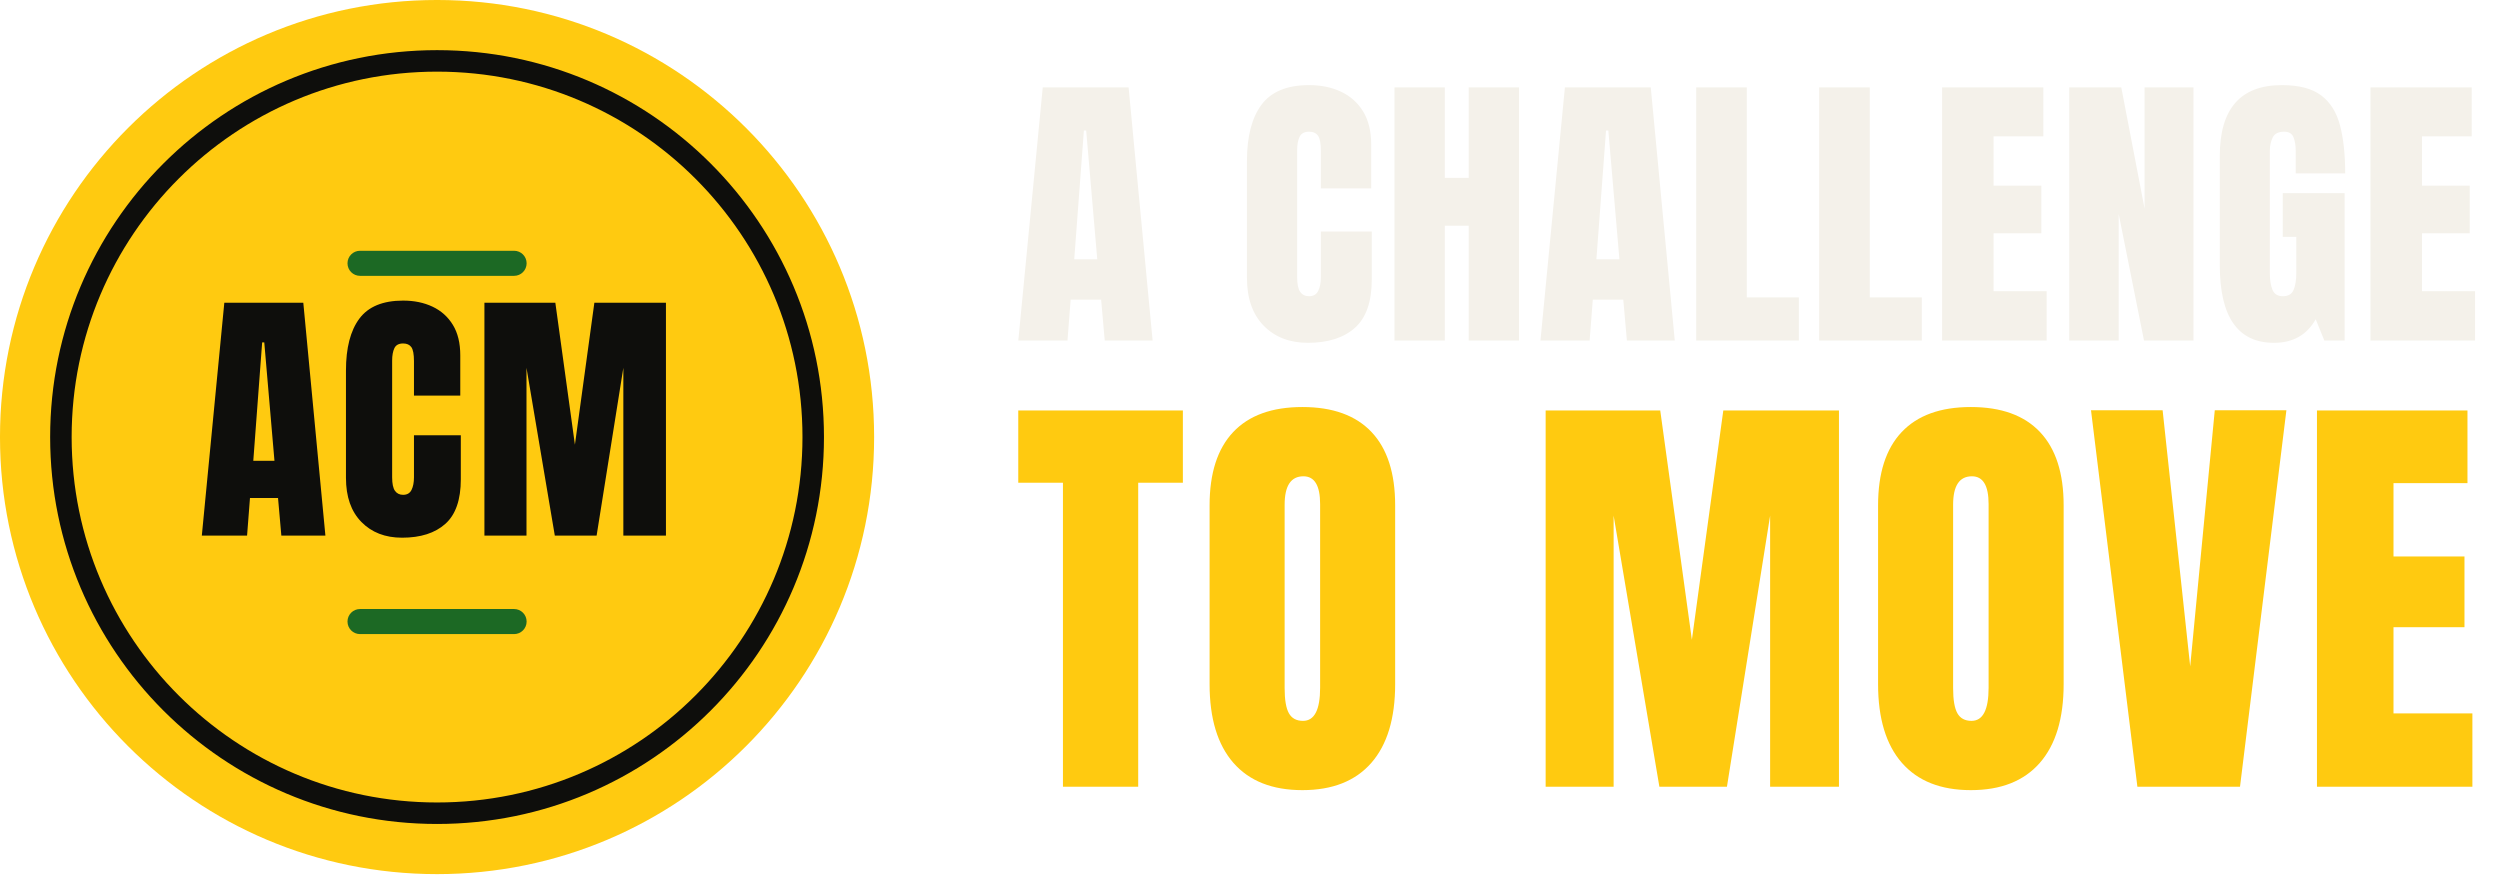
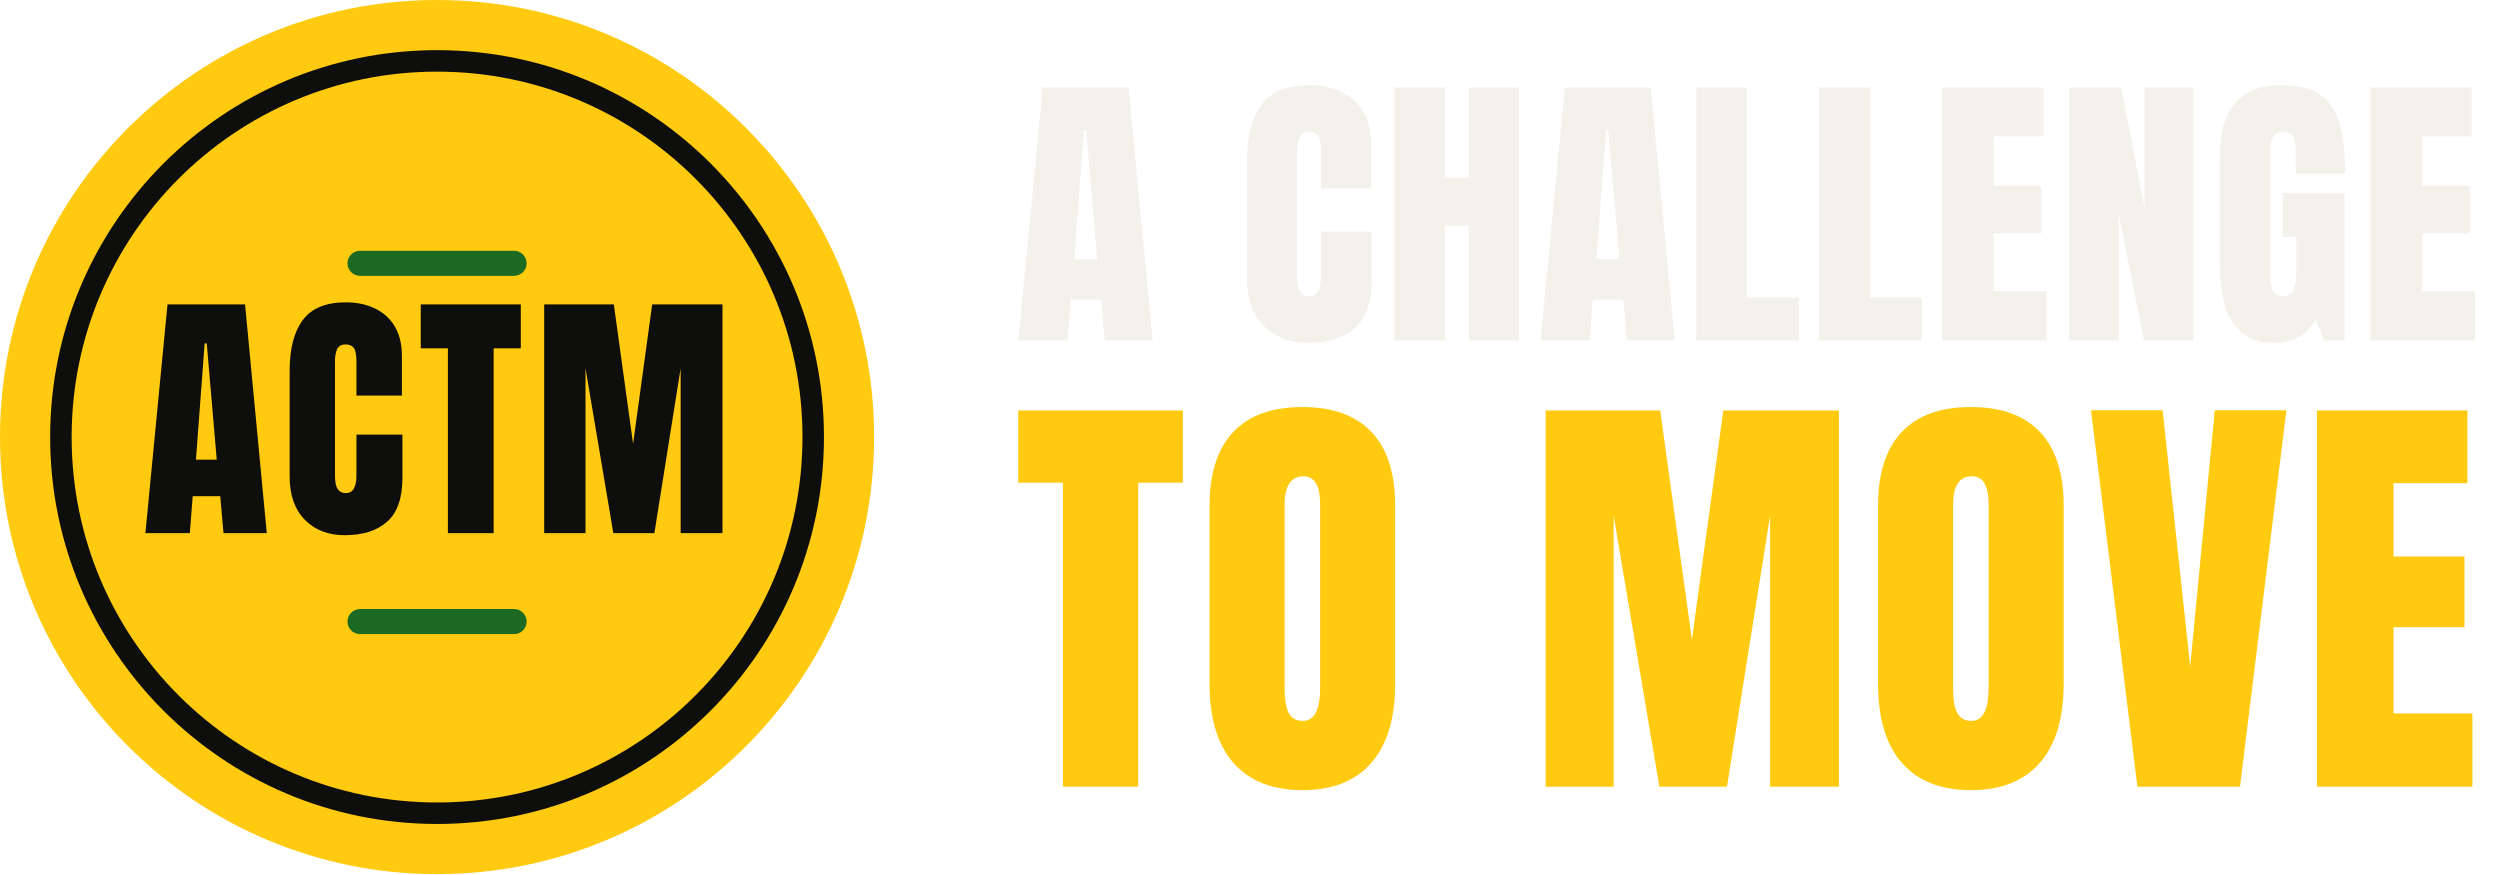
<svg xmlns="http://www.w3.org/2000/svg" viewBox="0 0 286 100" role="img" aria-label="A Challenge to Move">
  <g transform="translate(-2.46,-2.46) scale(0.20492)">
    <circle cx="256" cy="256" r="244" fill="#FFCA10" />
    <circle cx="256" cy="256" r="210" fill="none" stroke="#0E0E0C" stroke-width="12" />
-     <path d="M124.675 311.0 137.232 181.0H181.328L193.664 311.0H169.067L167.22 290.023H151.561L149.936 311.0ZM153.408 269.267H165.226L159.539 203.159H158.357ZM236.463 312.182Q222.355 312.182 213.75 303.392Q205.145 294.602 205.145 278.795V218.818Q205.145 199.909 212.642 189.864Q220.139 179.818 237.054 179.818Q246.287 179.818 253.489 183.216Q260.69 186.614 264.827 193.372Q268.963 200.131 268.963 210.398V232.852H243.111V213.648Q243.111 207.812 241.634 205.781Q240.156 203.75 237.054 203.75Q233.435 203.75 232.179 206.372Q230.923 208.994 230.923 213.352V278.426Q230.923 283.818 232.511 286.034Q234.099 288.25 237.054 288.25Q240.378 288.25 241.744 285.517Q243.111 282.784 243.111 278.426V255.011H269.259V279.608Q269.259 296.744 260.616 304.463Q251.974 312.182 236.463 312.182ZM282.439 311.0V181.0H322.03L332.961 260.256L343.819 181.0H383.78V311.0H359.996V217.341L345.075 311.0H321.734L305.927 217.341V311.0Z" fill="#0E0E0C" />
+     <path d="M93.176 309.627 105.509 181.944H148.82L160.936 309.627H136.777L134.964 289.024H119.584L117.988 309.627ZM121.397 268.638H133.005L127.419 203.708H126.258ZM204.458 310.788Q190.602 310.788 182.15 302.155Q173.698 293.521 173.698 277.996V219.088Q173.698 200.516 181.062 190.649Q188.425 180.783 205.038 180.783Q214.107 180.783 221.18 184.12Q228.254 187.457 232.316 194.095Q236.379 200.734 236.379 210.818V232.872H210.987V214.01Q210.987 208.278 209.536 206.283Q208.085 204.288 205.038 204.288Q201.484 204.288 200.25 206.864Q199.017 209.439 199.017 213.719V277.634Q199.017 282.93 200.577 285.106Q202.137 287.282 205.038 287.282Q208.303 287.282 209.645 284.598Q210.987 281.914 210.987 277.634V254.636H236.669V278.794Q236.669 295.625 228.181 303.206Q219.693 310.788 204.458 310.788ZM262.055 309.627V206.465H246.892V181.944H302.754V206.465H287.591V309.627ZM315.806 309.627V181.944H354.692L365.429 259.787L376.093 181.944H415.341V309.627H391.981V217.637L377.327 309.627H354.402L338.877 217.637V309.627Z" fill="#0E0E0C" />
    <rect x="206" y="352" width="100" height="14" rx="7" fill="#1C6924" />
    <rect x="206" y="152" width="100" height="14" rx="7" fill="#1C6924" />
  </g>
  <path d="M116.494 38.955 119.29 10H129.112L131.86 38.955H126.381L125.97 34.283H122.482L122.12 38.955ZM122.893 29.66H125.526L124.259 14.936H123.996ZM149.626 39.219Q146.484 39.219 144.567 37.261Q142.651 35.303 142.651 31.782V18.423Q142.651 14.212 144.321 11.974Q145.991 9.737 149.758 9.737Q151.815 9.737 153.419 10.494Q155.023 11.25 155.944 12.756Q156.865 14.261 156.865 16.548V21.549H151.107V17.272Q151.107 15.972 150.778 15.52Q150.449 15.067 149.758 15.067Q148.952 15.067 148.672 15.651Q148.393 16.235 148.393 17.206V31.7Q148.393 32.901 148.746 33.395Q149.1 33.888 149.758 33.888Q150.498 33.888 150.803 33.279Q151.107 32.671 151.107 31.7V26.485H156.931V31.963Q156.931 35.78 155.006 37.499Q153.081 39.219 149.626 39.219ZM159.53 38.955V10H165.288V20.348H168.019V10H173.777V38.955H168.019V25.827H165.288V38.955ZM176.228 38.955 179.025 10H188.847L191.594 38.955H186.116L185.704 34.283H182.216L181.854 38.955ZM182.628 29.66H185.26L183.993 14.936H183.73ZM194.045 38.955V10H199.836V34.02H205.791V38.955ZM208.11 38.955V10H213.902V34.02H219.857V38.955ZM222.176 38.955V10H233.758V15.594H228.066V21.237H233.528V26.682H228.066V33.312H234.137V38.955ZM236.719 38.955V10H242.675L245.34 23.869V10H250.933V38.955H245.274L242.378 24.478V38.955ZM260.146 39.219Q253.944 39.219 253.944 30.335V17.848Q253.944 9.737 261.051 9.737Q263.979 9.737 265.542 10.913Q267.105 12.089 267.697 14.343Q268.29 16.597 268.29 19.838H262.63V17.272Q262.63 16.334 262.375 15.701Q262.12 15.067 261.314 15.067Q260.31 15.067 259.99 15.742Q259.669 16.416 259.669 17.222V31.256Q259.669 32.424 259.973 33.156Q260.278 33.888 261.166 33.888Q262.087 33.888 262.392 33.156Q262.696 32.424 262.696 31.223V27.094H261.149V22.092H268.224V38.955H265.904L264.917 36.521Q263.403 39.219 260.146 39.219ZM271.185 38.955V10H282.767V15.594H277.074V21.237H282.536V26.682H277.074V33.312H283.145V38.955Z" fill="#F4F1EA" />
  <path d="M121.601 90.0V55.222H116.489V46.955H135.321V55.222H130.21V90.0ZM148.992 90.391Q143.831 90.391 141.104 87.273Q138.377 84.155 138.377 78.261V57.814Q138.377 52.287 141.08 49.426Q143.782 46.564 148.992 46.564Q154.201 46.564 156.904 49.426Q159.606 52.287 159.606 57.814V78.261Q159.606 84.155 156.879 87.273Q154.152 90.391 148.992 90.391ZM149.065 82.467Q151.022 82.467 151.022 78.676V57.668Q151.022 54.488 149.114 54.488Q146.962 54.488 146.962 57.741V78.725Q146.962 80.731 147.451 81.599Q147.94 82.467 149.065 82.467ZM176.822 90.0V46.955H189.931L193.551 73.198L197.146 46.955H210.377V90.0H202.502V58.988L197.562 90.0H189.833L184.599 58.988V90.0ZM225.466 90.391Q220.306 90.391 217.579 87.273Q214.852 84.155 214.852 78.261V57.814Q214.852 52.287 217.554 49.426Q220.257 46.564 225.466 46.564Q230.676 46.564 233.378 49.426Q236.081 52.287 236.081 57.814V78.261Q236.081 84.155 233.354 87.273Q230.627 90.391 225.466 90.391ZM225.54 82.467Q227.496 82.467 227.496 78.676V57.668Q227.496 54.488 225.589 54.488Q223.436 54.488 223.436 57.741V78.725Q223.436 80.731 223.926 81.599Q224.415 82.467 225.54 82.467ZM244.517 90.0 239.21 46.931H247.403L250.558 76.231L253.371 46.931H261.564L256.257 90.0ZM265.061 90.0V46.955H282.278V55.271H273.816V63.66H281.936V71.755H273.816V81.611H282.841V90.0Z" fill="#FFCA10" />
</svg>
